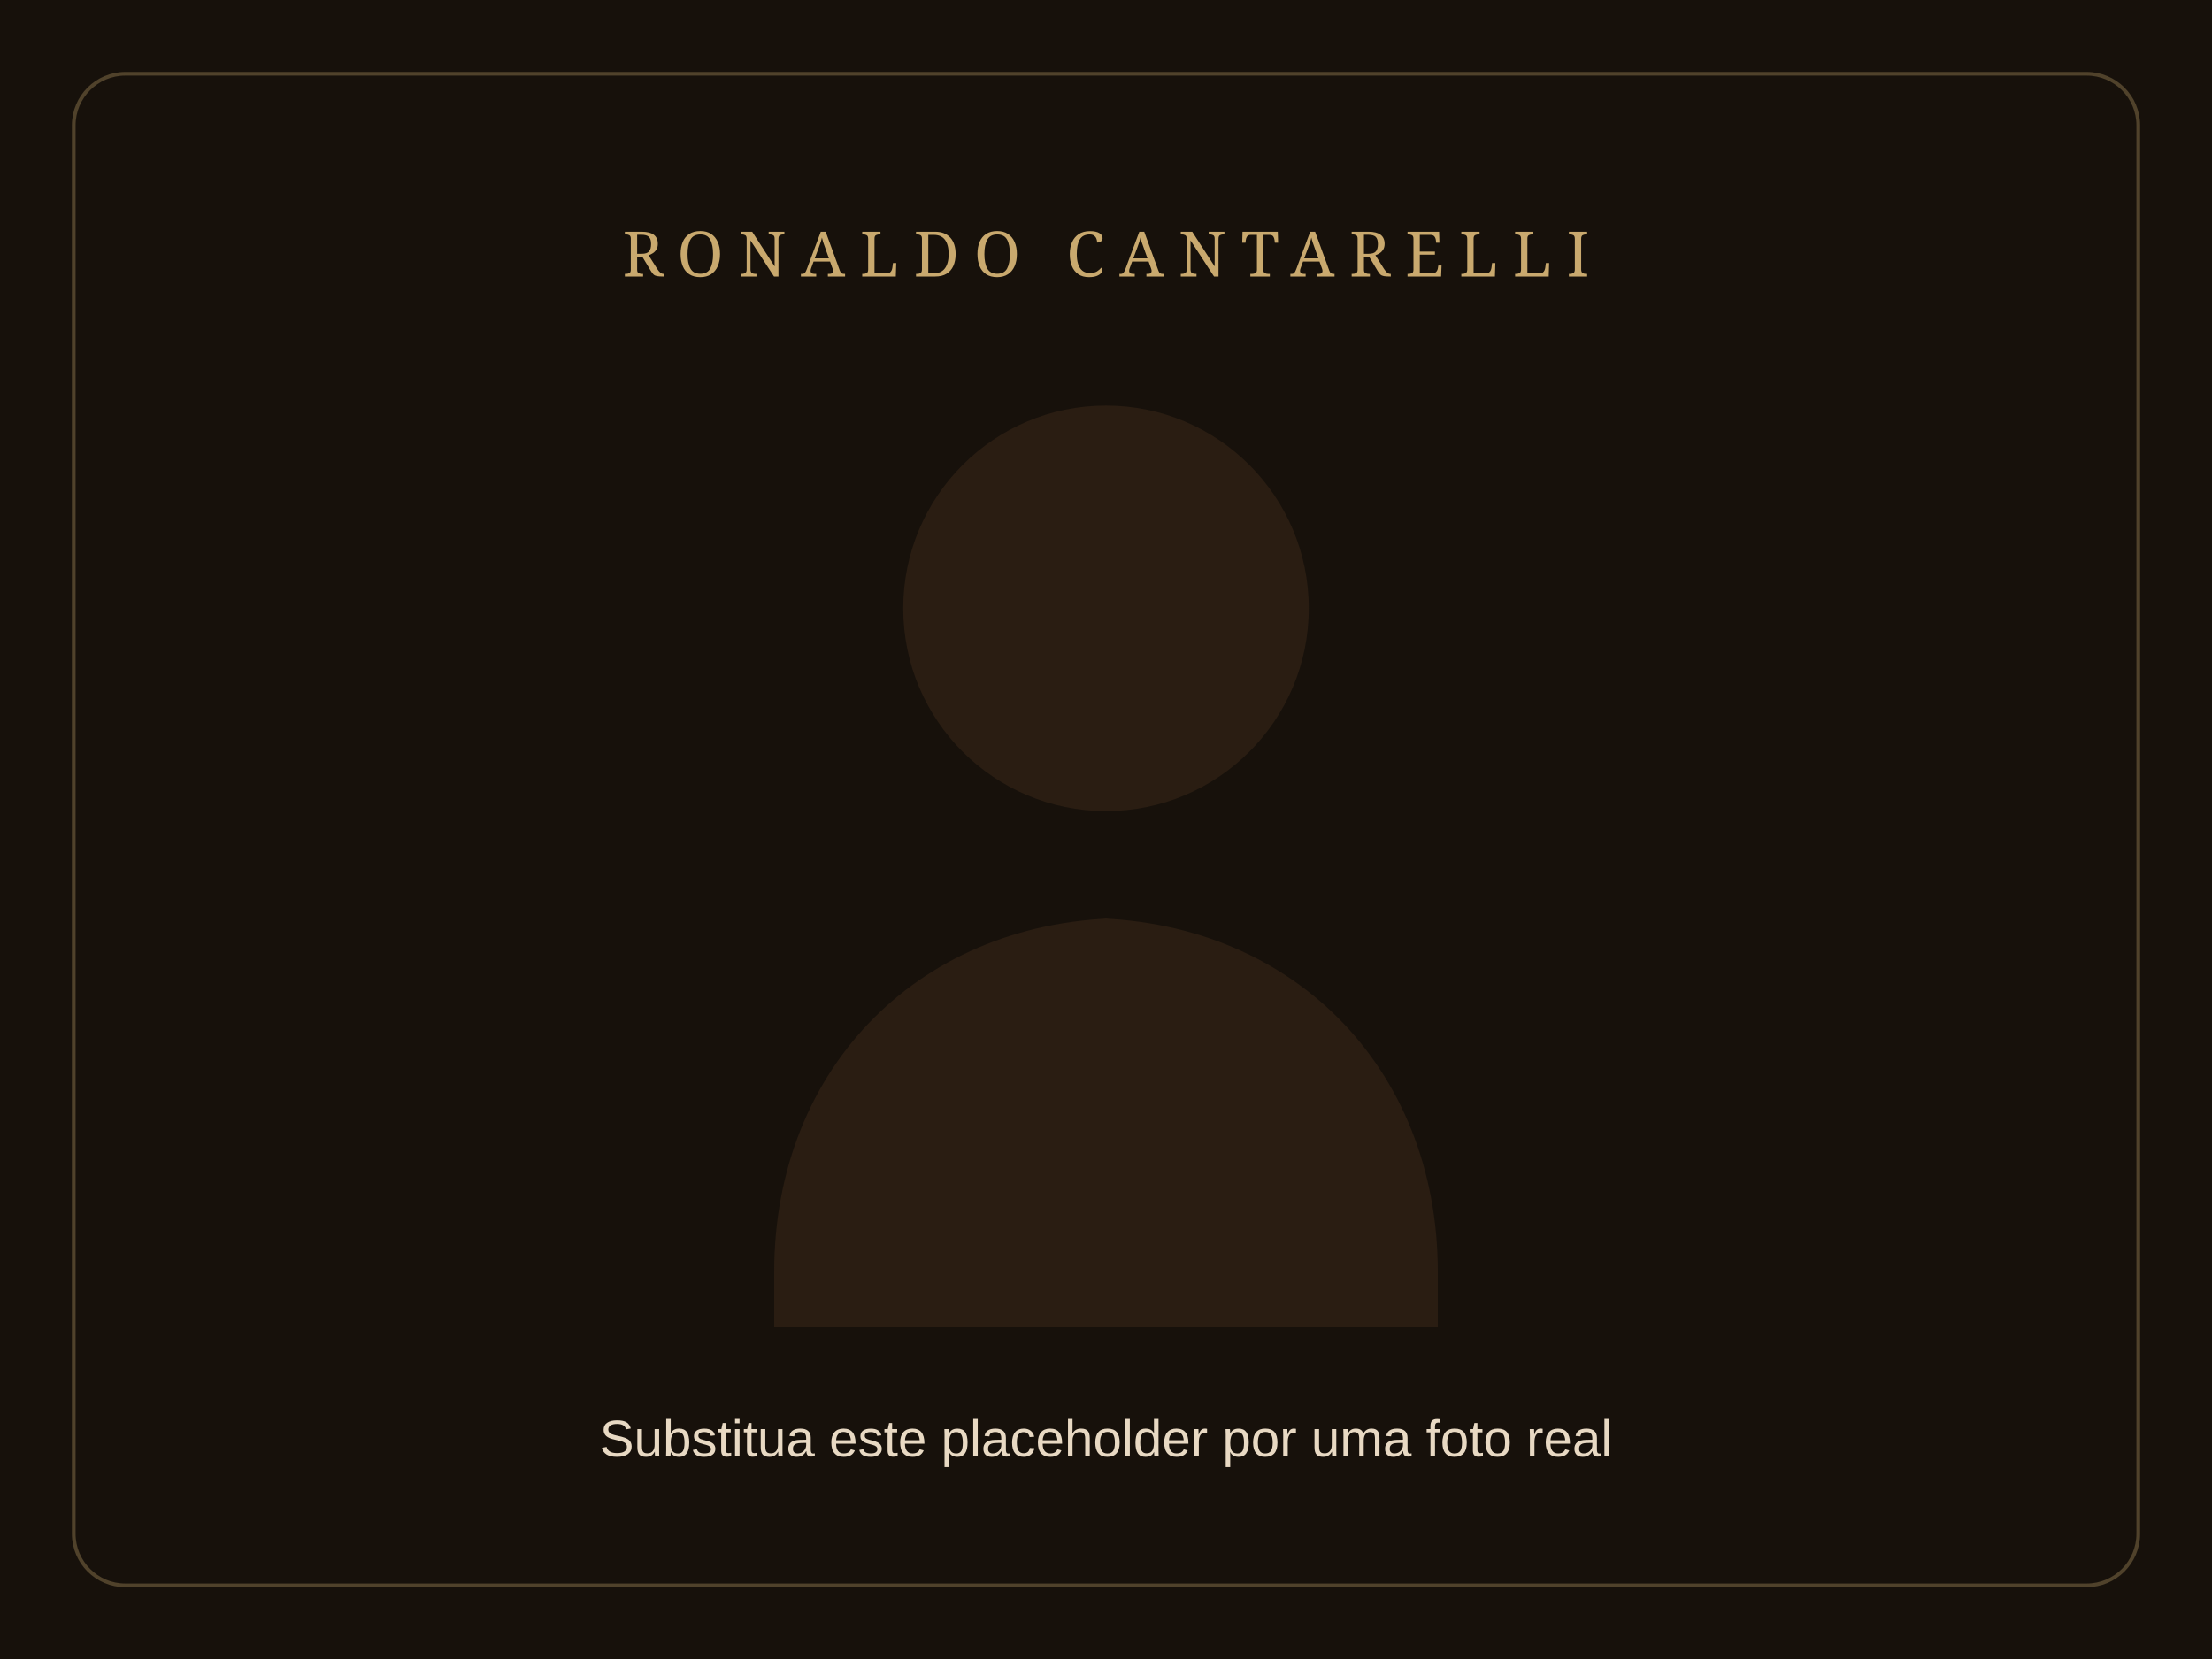
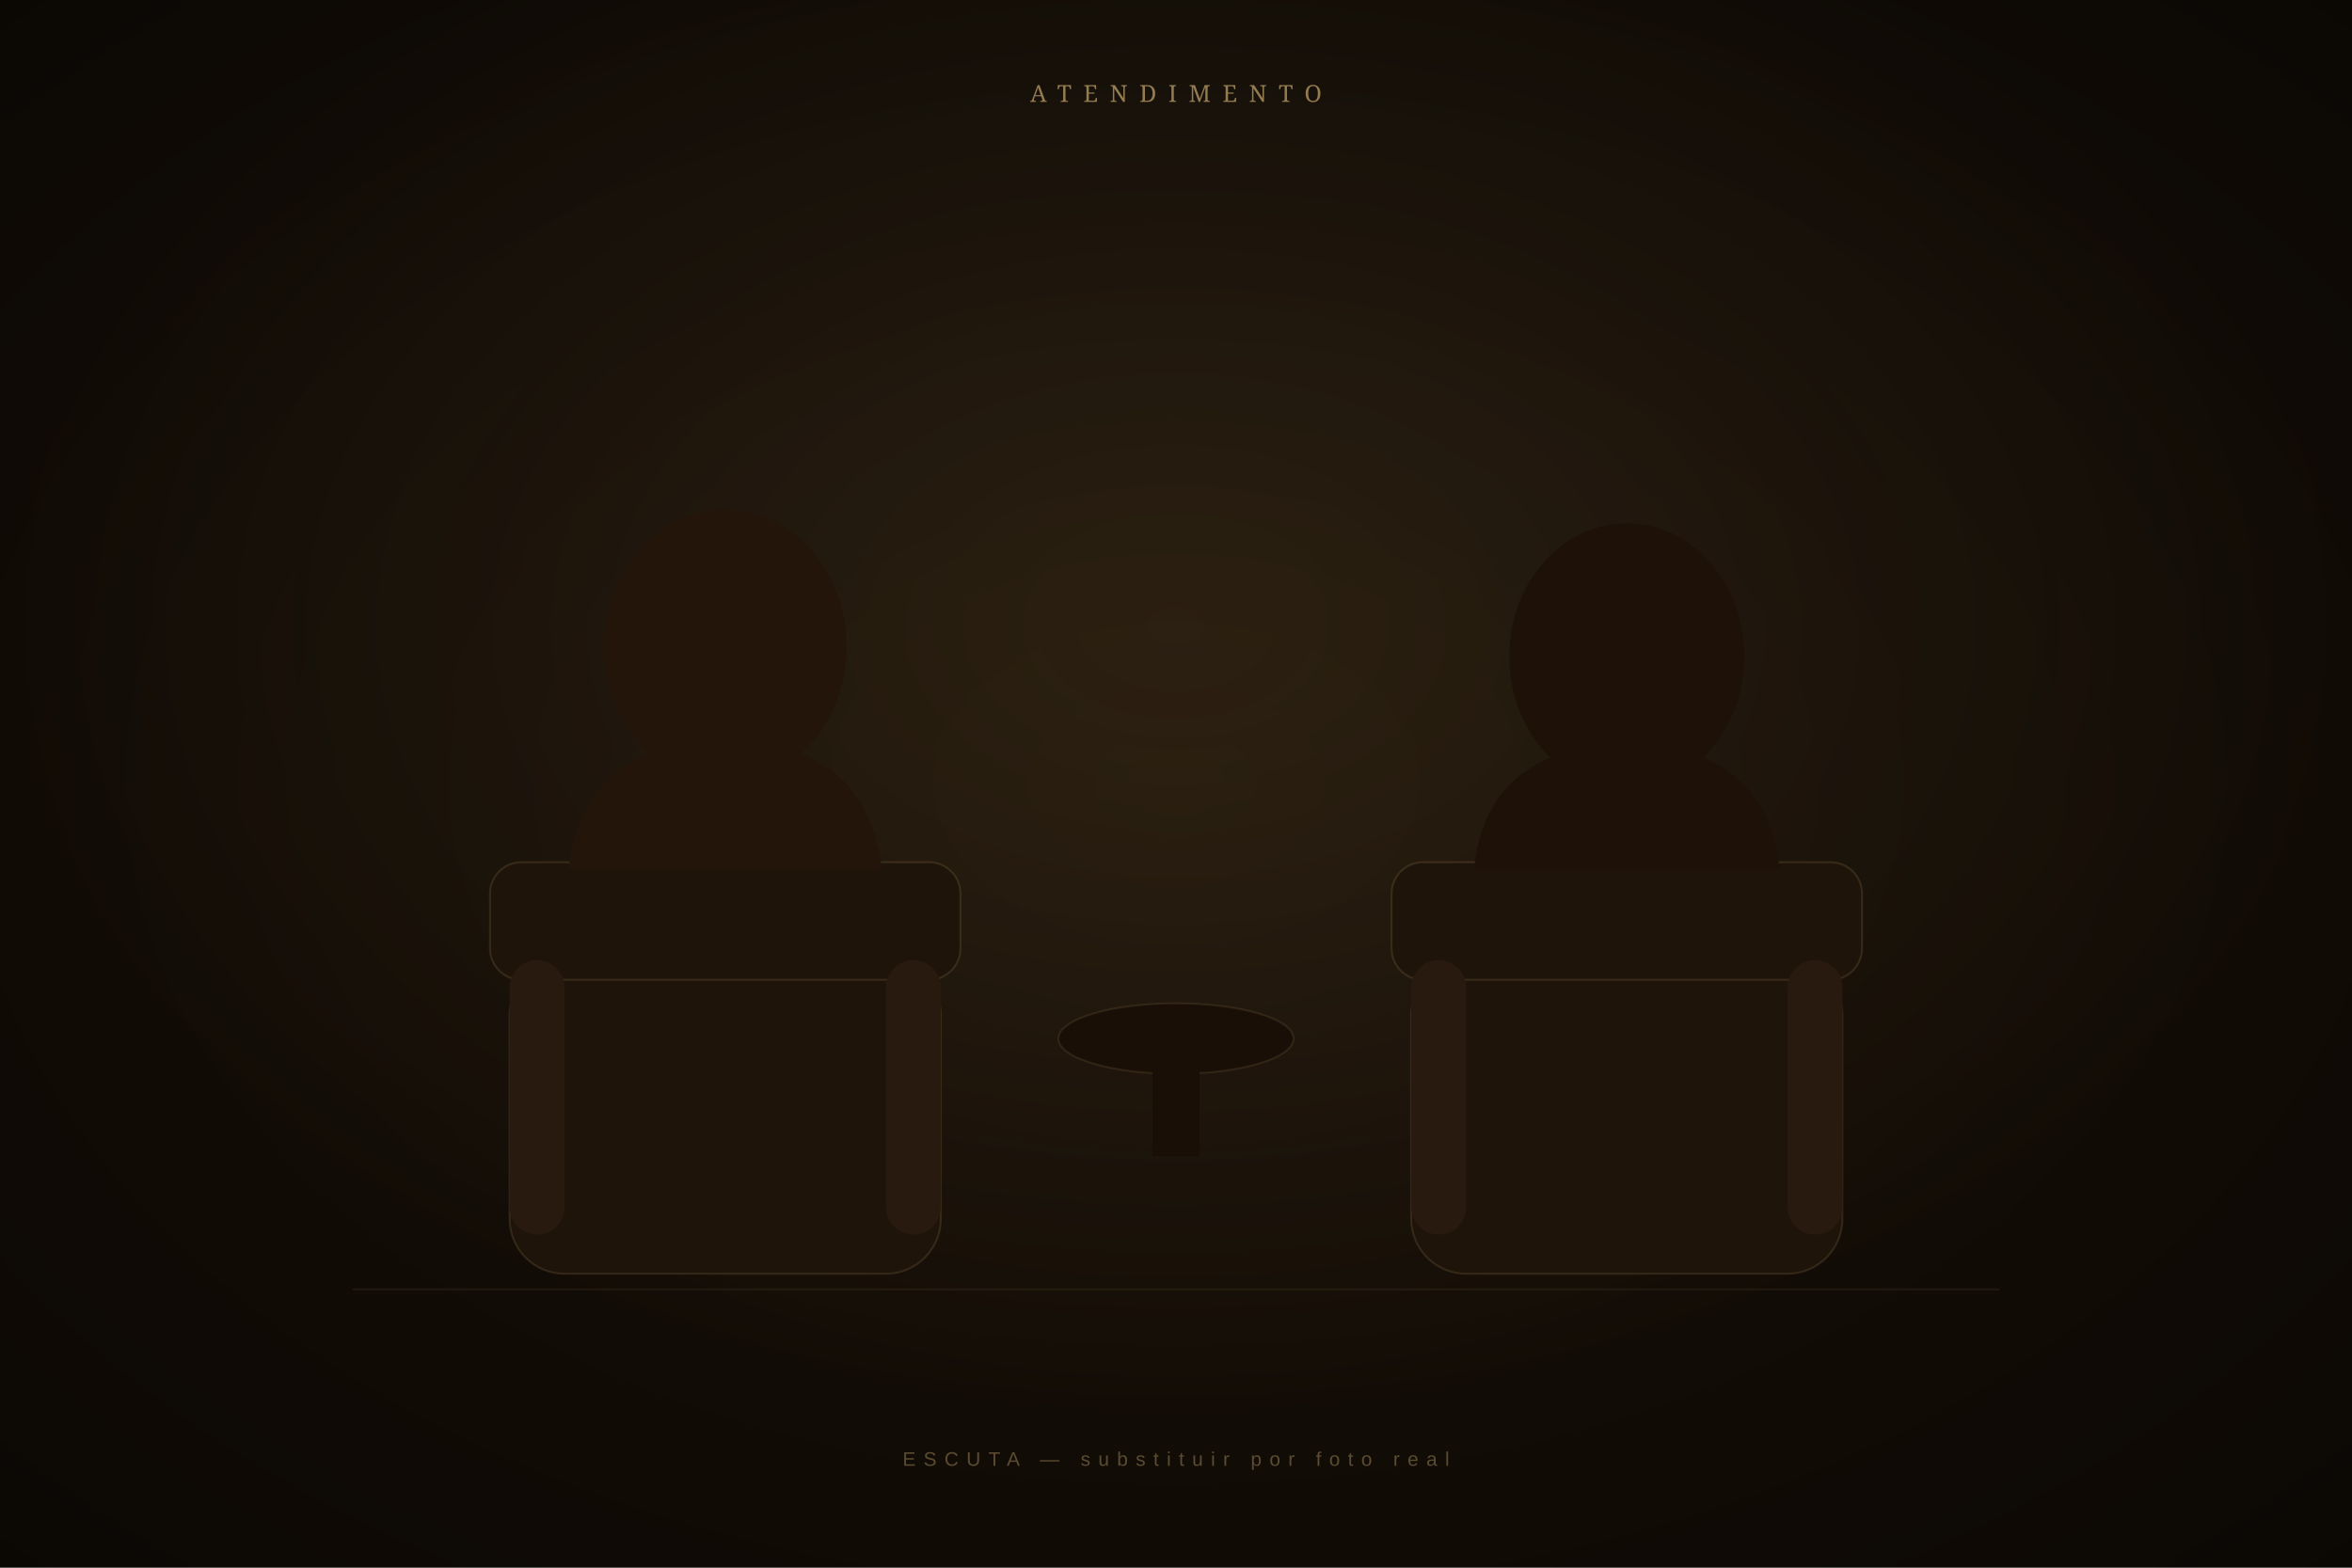
- <svg xmlns="http://www.w3.org/2000/svg" width="1200" height="900" viewBox="0 0 1200 900" fill="none">
-   <rect width="1200" height="900" fill="#17110B" />
-   <rect x="40" y="40" width="1120" height="820" rx="28" stroke="#C9A96E" stroke-opacity="0.32" stroke-width="2" />
-   <circle cx="600" cy="330" r="110" fill="#2A1D12" />
-   <path d="M420 690C420 578.366 500.366 498 612 498H588C699.634 498 780 578.366 780 690V720H420V690Z" fill="#2A1D12" />
-   <text x="600" y="150" text-anchor="middle" fill="#C9A96E" font-size="34" font-family="Georgia, serif" letter-spacing="8">
-     RONALDO CANTARELLI
-   </text>
-   <text x="600" y="790" text-anchor="middle" fill="#E8D9C3" font-size="28" font-family="Arial, sans-serif">
-     Substitua este placeholder por uma foto real
-   </text>
+ <svg xmlns="http://www.w3.org/2000/svg" width="1200" height="800" viewBox="0 0 1200 800">
+   <defs>
+     <radialGradient id="bg" cx="50%" cy="50%" r="75%">
+       <stop offset="0%" stop-color="#1c1208" />
+       <stop offset="100%" stop-color="#0a0704" />
+     </radialGradient>
+     <radialGradient id="ambiance" cx="50%" cy="40%" r="50%">
+       <stop offset="0%" stop-color="#C9A96E" stop-opacity="0.1" />
+       <stop offset="100%" stop-color="#C9A96E" stop-opacity="0" />
+     </radialGradient>
+   </defs>
+   <rect width="1200" height="800" fill="url(#bg)" />
+   <rect width="1200" height="800" fill="url(#ambiance)" />
+   <rect x="260" y="490" width="220" height="160" rx="28" fill="#1f140a" stroke="#C9A96E" stroke-opacity="0.15" stroke-width="1" />
+   <rect x="250" y="440" width="240" height="60" rx="16" fill="#1f140a" stroke="#C9A96E" stroke-opacity="0.15" stroke-width="1" />
+   <rect x="260" y="490" width="28" height="140" rx="14" fill="#291a0f" />
+   <rect x="452" y="490" width="28" height="140" rx="14" fill="#291a0f" />
+   <rect x="720" y="490" width="220" height="160" rx="28" fill="#1f140a" stroke="#C9A96E" stroke-opacity="0.15" stroke-width="1" />
+   <rect x="710" y="440" width="240" height="60" rx="16" fill="#1f140a" stroke="#C9A96E" stroke-opacity="0.15" stroke-width="1" />
+   <rect x="720" y="490" width="28" height="140" rx="14" fill="#291a0f" />
+   <rect x="912" y="490" width="28" height="140" rx="14" fill="#291a0f" />
+   <ellipse cx="370" cy="330" rx="62" ry="70" fill="#231509" />
+   <path d="M290 444 Q295 400 330 385 Q348 378 370 376 Q392 378 410 385 Q445 400 450 444Z" fill="#231509" />
+   <ellipse cx="830" cy="335" rx="60" ry="68" fill="#1e1208" />
+   <path d="M752 444 Q756 402 790 387 Q808 380 830 378 Q852 380 870 387 Q904 402 908 444Z" fill="#1e1208" />
+   <ellipse cx="600" cy="530" rx="60" ry="18" fill="#1a0f07" stroke="#C9A96E" stroke-opacity="0.12" stroke-width="1" />
+   <rect x="588" y="530" width="24" height="60" fill="#1a0f07" />
+   <line x1="180" y1="658" x2="1020" y2="658" stroke="#C9A96E" stroke-opacity="0.08" stroke-width="1" />
+   <text x="600" y="52" text-anchor="middle" fill="#C9A96E" font-size="12" font-family="Georgia, serif" letter-spacing="6" opacity="0.7">ATENDIMENTO</text>
+   <text x="600" y="748" text-anchor="middle" fill="#C9A96E" font-size="10" font-family="Arial, sans-serif" letter-spacing="4" opacity="0.4">ESCUTA — substituir por foto real</text>
</svg>
